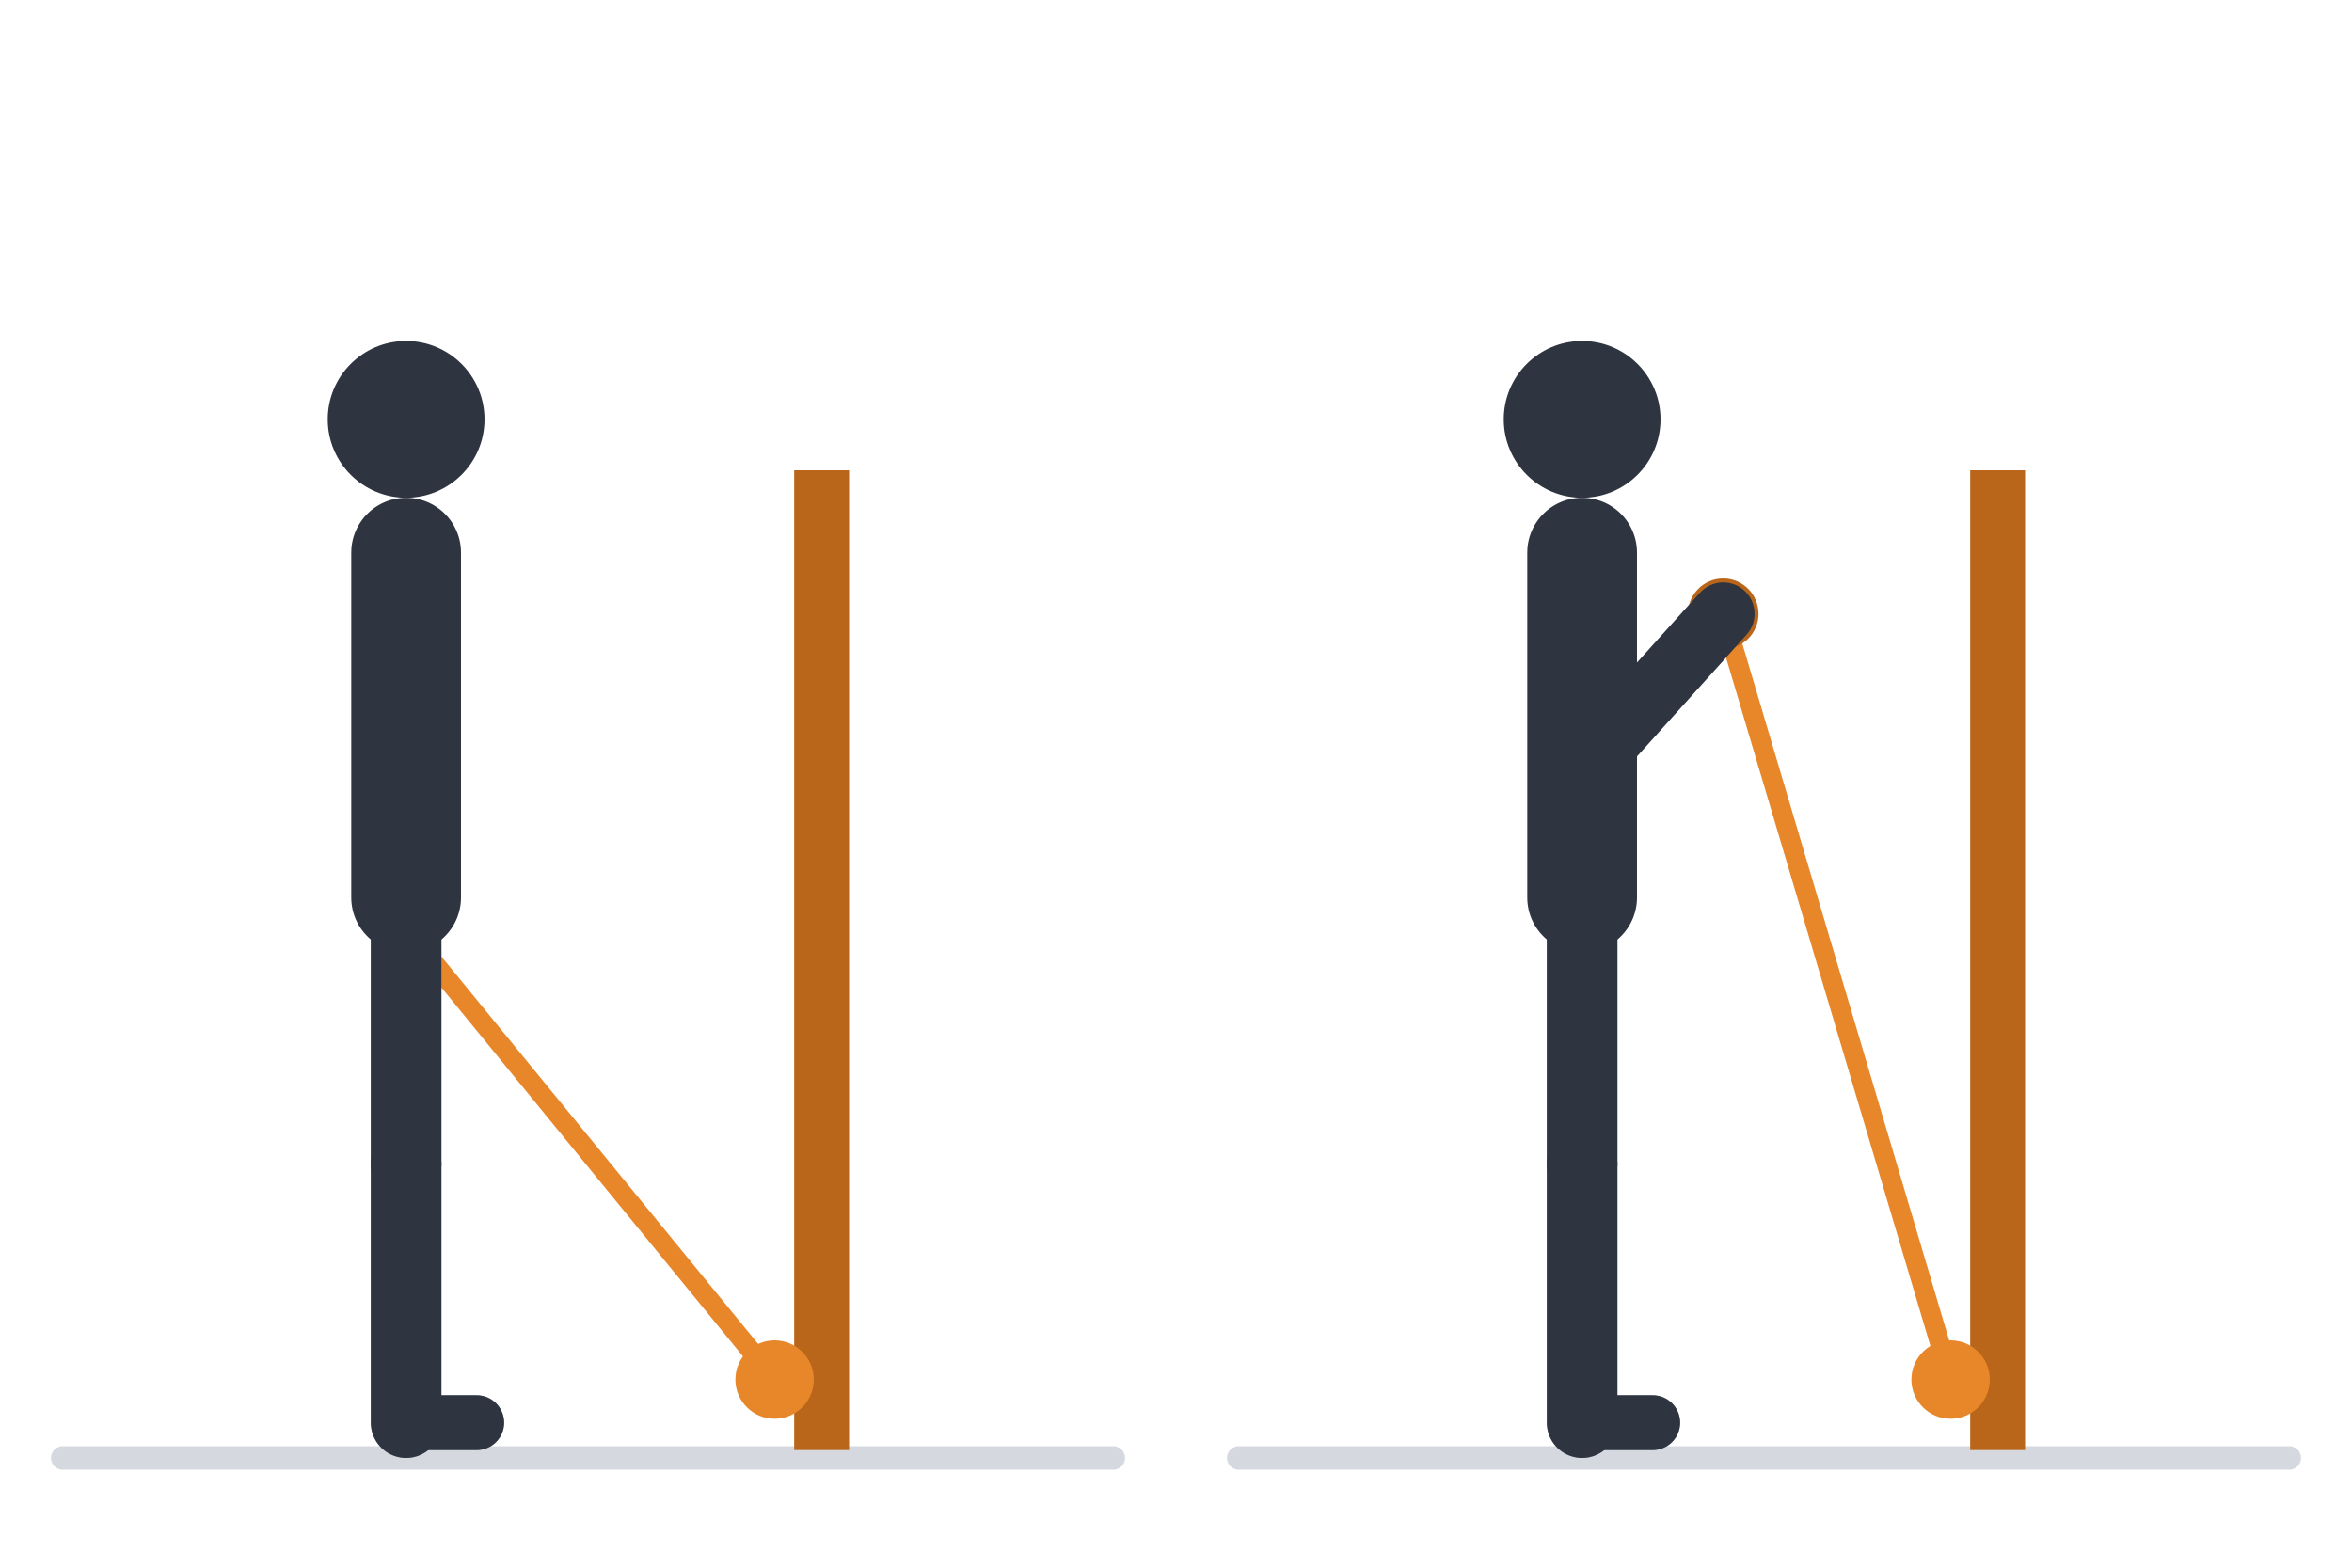
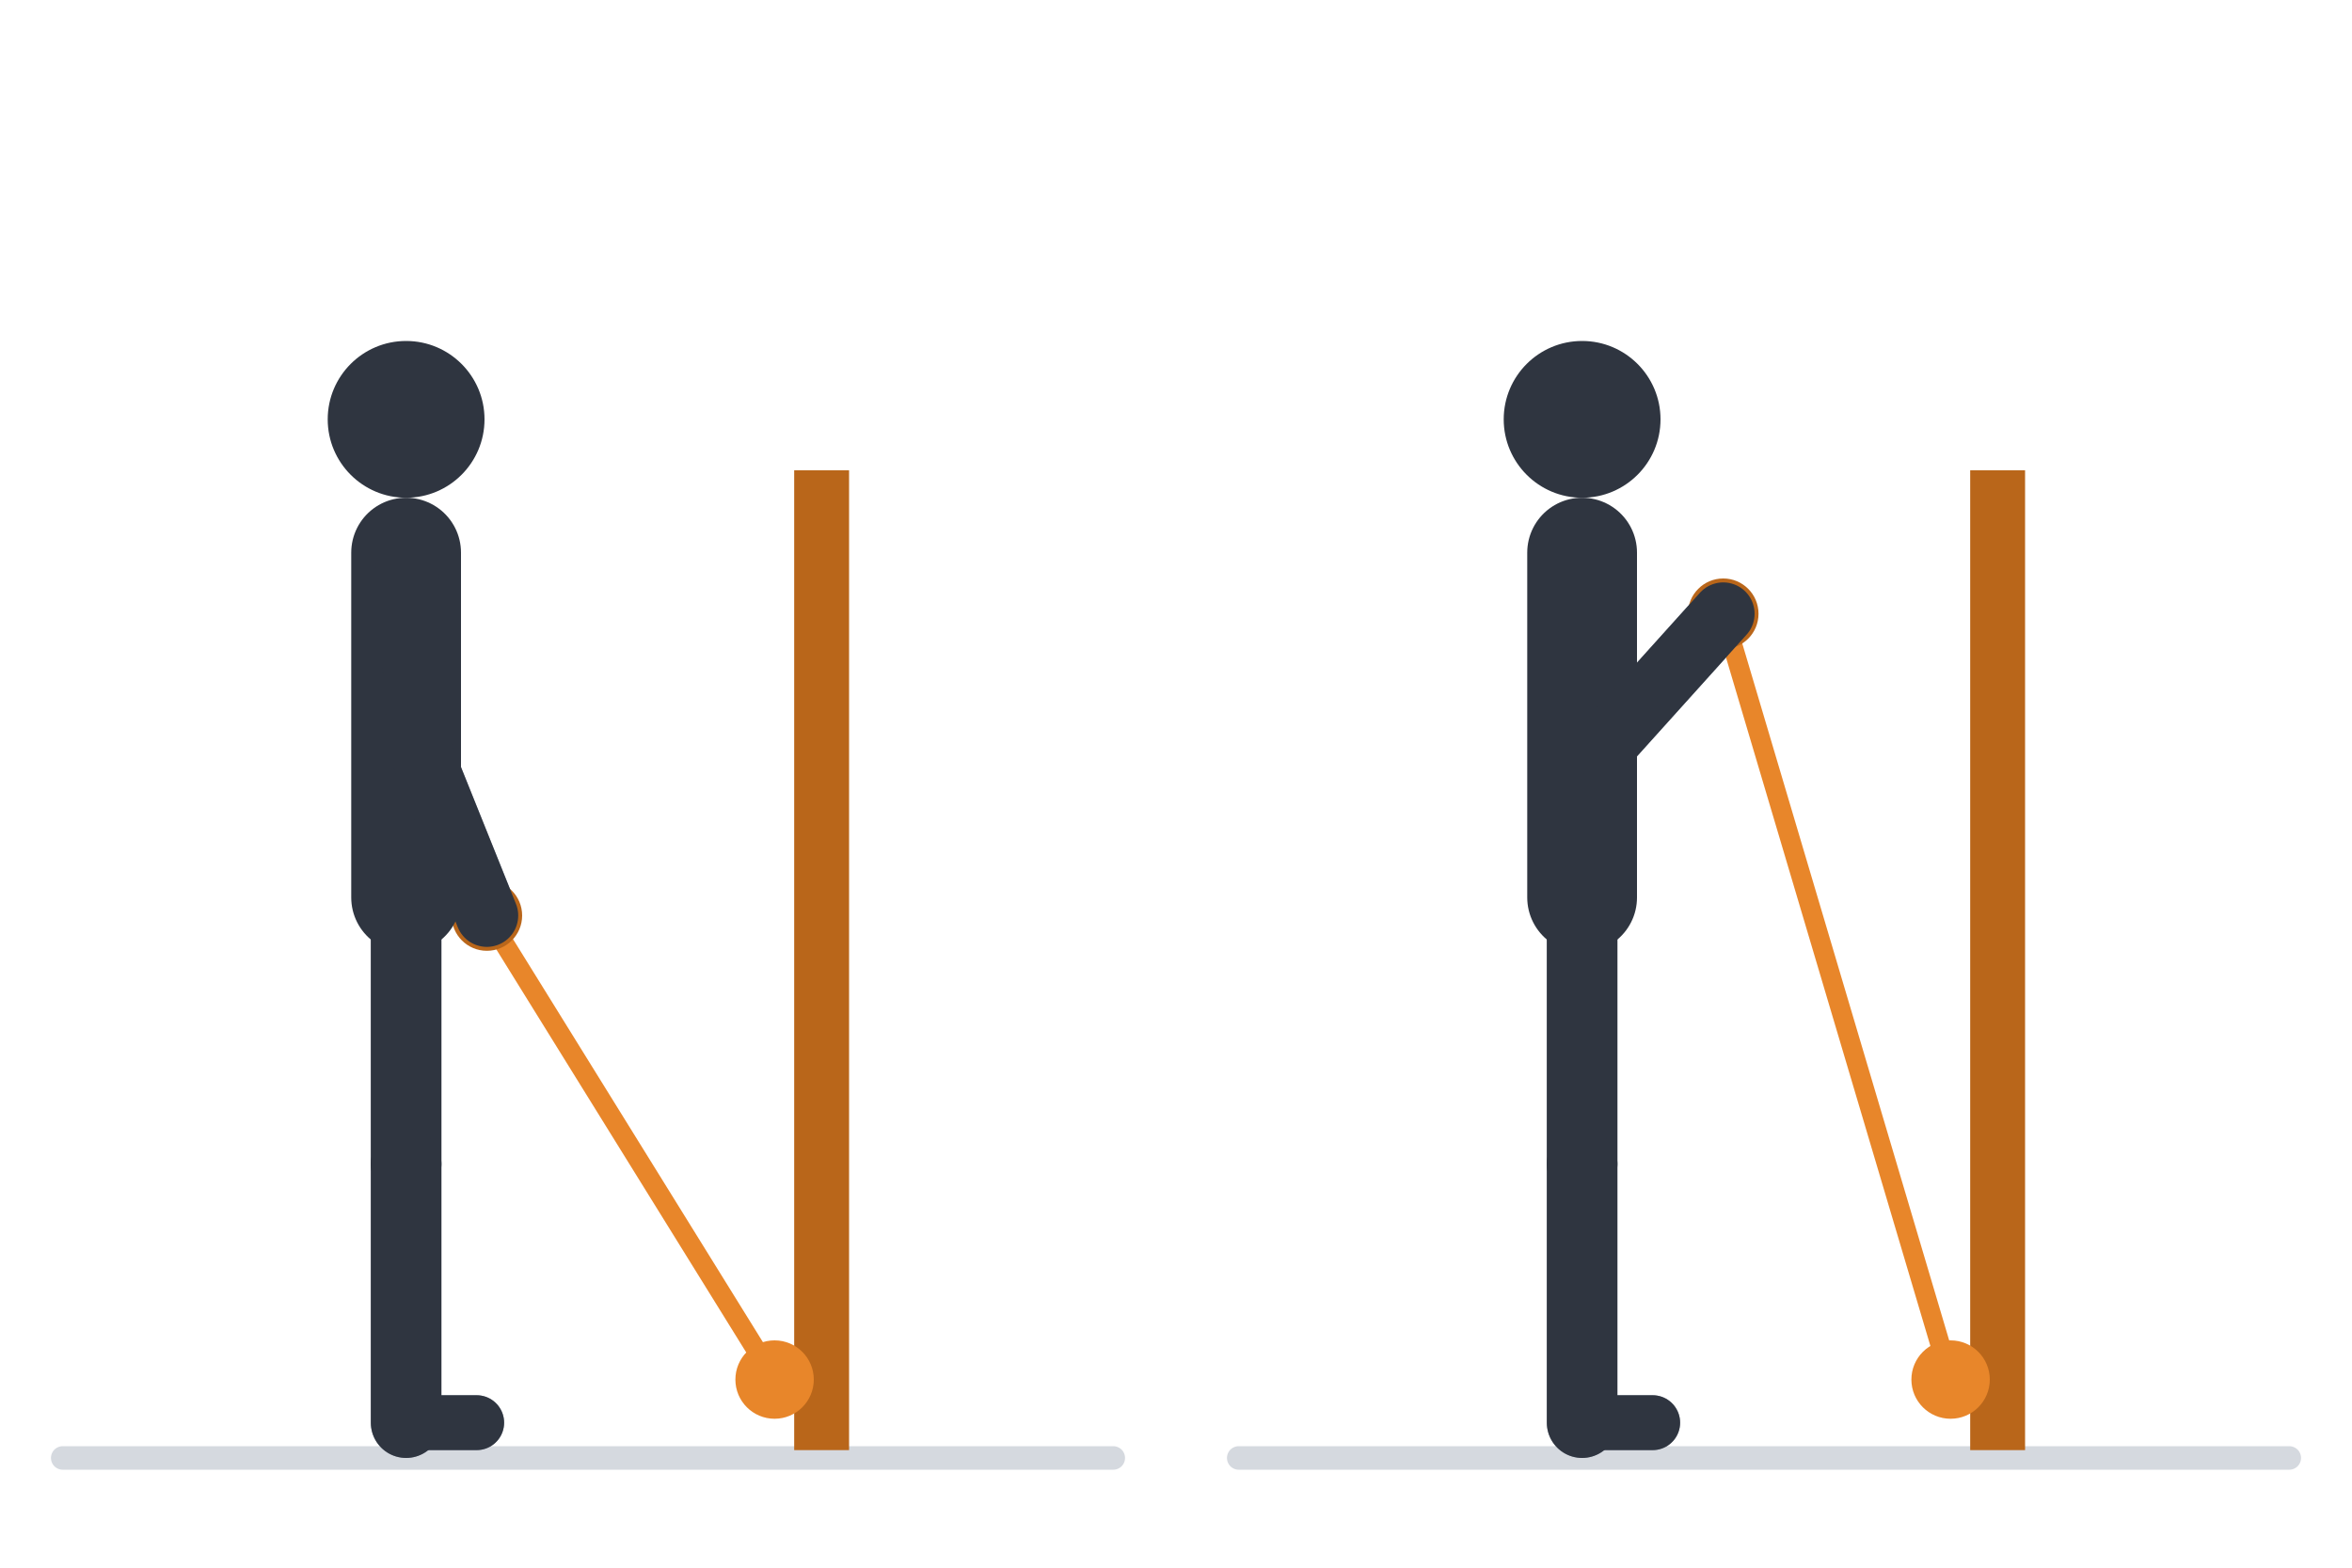
<svg xmlns="http://www.w3.org/2000/svg" width="300" height="200" viewBox="0 0 300 200">
  <line x1="8.0" y1="186.0" x2="142.0" y2="186.0" stroke="#D5D9DF" stroke-width="3" stroke-linecap="round" />
  <line x1="104.8" y1="60.0" x2="104.8" y2="185.0" stroke="#B9661A" stroke-width="7" stroke-linecap="butt" />
-   <line x1="51.8" y1="70.5" x2="51.8" y2="95.5" stroke="#8E96A3" stroke-width="8" stroke-linecap="round" />
-   <line x1="51.8" y1="95.5" x2="51.8" y2="118.5" stroke="#8E96A3" stroke-width="8" stroke-linecap="round" />
+   <line x1="51.8" y1="70.5" x2="53.5" y2="95.4" stroke="#8E96A3" stroke-width="8" stroke-linecap="round" />
+   <line x1="53.5" y1="95.4" x2="62.1" y2="116.8" stroke="#8E96A3" stroke-width="8" stroke-linecap="round" />
  <line x1="51.8" y1="114.5" x2="51.8" y2="148.5" stroke="#8E96A3" stroke-width="9" stroke-linecap="round" />
  <line x1="51.8" y1="148.5" x2="51.8" y2="181.5" stroke="#8E96A3" stroke-width="9" stroke-linecap="round" />
  <line x1="51.8" y1="181.5" x2="60.8" y2="181.5" stroke="#8E96A3" stroke-width="7" stroke-linecap="round" />
-   <line x1="98.8" y1="176.0" x2="51.8" y2="118.5" stroke="#E8862A" stroke-width="2.5" stroke-linecap="round" />
+   <line x1="98.8" y1="176.0" x2="62.1" y2="116.8" stroke="#E8862A" stroke-width="2.5" stroke-linecap="round" />
  <circle cx="98.8" cy="176.0" r="5.0" fill="#E8862A" />
-   <circle cx="51.8" cy="118.5" r="4.5" fill="#B9661A" />
+   <circle cx="62.1" cy="116.8" r="4.5" fill="#B9661A" />
  <line x1="51.8" y1="114.5" x2="51.8" y2="70.5" stroke="#2F3540" stroke-width="14" stroke-linecap="round" />
  <circle cx="51.8" cy="53.5" r="10.0" fill="#2F3540" />
  <line x1="51.8" y1="114.5" x2="51.8" y2="148.5" stroke="#2F3540" stroke-width="9" stroke-linecap="round" />
  <line x1="51.8" y1="148.5" x2="51.8" y2="181.5" stroke="#2F3540" stroke-width="9" stroke-linecap="round" />
  <line x1="51.8" y1="181.5" x2="60.8" y2="181.5" stroke="#2F3540" stroke-width="7" stroke-linecap="round" />
-   <line x1="51.8" y1="70.5" x2="51.8" y2="95.5" stroke="#2F3540" stroke-width="8" stroke-linecap="round" />
-   <line x1="51.8" y1="95.5" x2="51.8" y2="118.5" stroke="#2F3540" stroke-width="8" stroke-linecap="round" />
+   <line x1="51.8" y1="70.5" x2="53.5" y2="95.4" stroke="#2F3540" stroke-width="8" stroke-linecap="round" />
+   <line x1="53.5" y1="95.4" x2="62.1" y2="116.8" stroke="#2F3540" stroke-width="8" stroke-linecap="round" />
  <line x1="158.0" y1="186.0" x2="292.0" y2="186.0" stroke="#D5D9DF" stroke-width="3" stroke-linecap="round" />
  <line x1="254.8" y1="60.0" x2="254.8" y2="185.0" stroke="#B9661A" stroke-width="7" stroke-linecap="butt" />
  <line x1="201.8" y1="70.5" x2="204.4" y2="95.4" stroke="#8E96A3" stroke-width="8" stroke-linecap="round" />
  <line x1="204.4" y1="95.4" x2="219.8" y2="78.3" stroke="#8E96A3" stroke-width="8" stroke-linecap="round" />
  <line x1="201.8" y1="114.5" x2="201.8" y2="148.5" stroke="#8E96A3" stroke-width="9" stroke-linecap="round" />
  <line x1="201.8" y1="148.5" x2="201.8" y2="181.5" stroke="#8E96A3" stroke-width="9" stroke-linecap="round" />
  <line x1="201.8" y1="181.5" x2="210.8" y2="181.5" stroke="#8E96A3" stroke-width="7" stroke-linecap="round" />
  <line x1="248.8" y1="176.0" x2="219.8" y2="78.3" stroke="#E8862A" stroke-width="2.5" stroke-linecap="round" />
  <circle cx="248.8" cy="176.0" r="5.0" fill="#E8862A" />
  <circle cx="219.8" cy="78.3" r="4.5" fill="#B9661A" />
  <line x1="201.8" y1="114.5" x2="201.8" y2="70.5" stroke="#2F3540" stroke-width="14" stroke-linecap="round" />
  <circle cx="201.8" cy="53.5" r="10.0" fill="#2F3540" />
  <line x1="201.8" y1="114.5" x2="201.8" y2="148.5" stroke="#2F3540" stroke-width="9" stroke-linecap="round" />
  <line x1="201.8" y1="148.5" x2="201.8" y2="181.5" stroke="#2F3540" stroke-width="9" stroke-linecap="round" />
  <line x1="201.8" y1="181.5" x2="210.8" y2="181.5" stroke="#2F3540" stroke-width="7" stroke-linecap="round" />
  <line x1="201.8" y1="70.5" x2="204.4" y2="95.4" stroke="#2F3540" stroke-width="8" stroke-linecap="round" />
  <line x1="204.4" y1="95.4" x2="219.8" y2="78.3" stroke="#2F3540" stroke-width="8" stroke-linecap="round" />
</svg>
